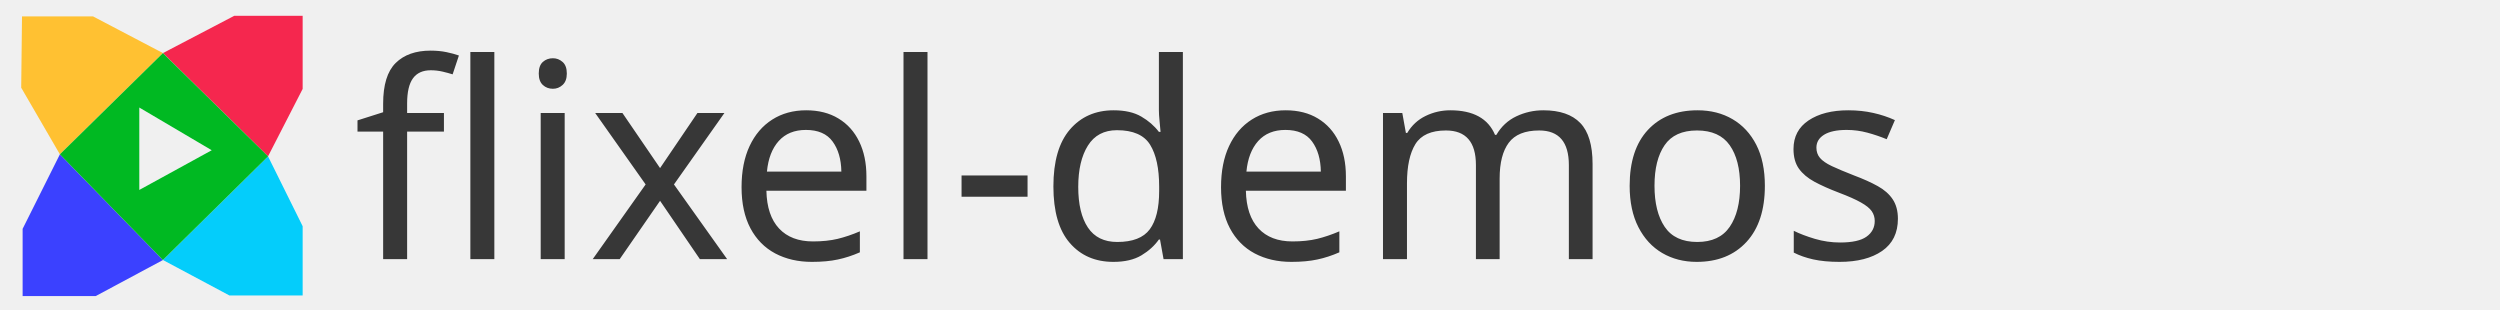
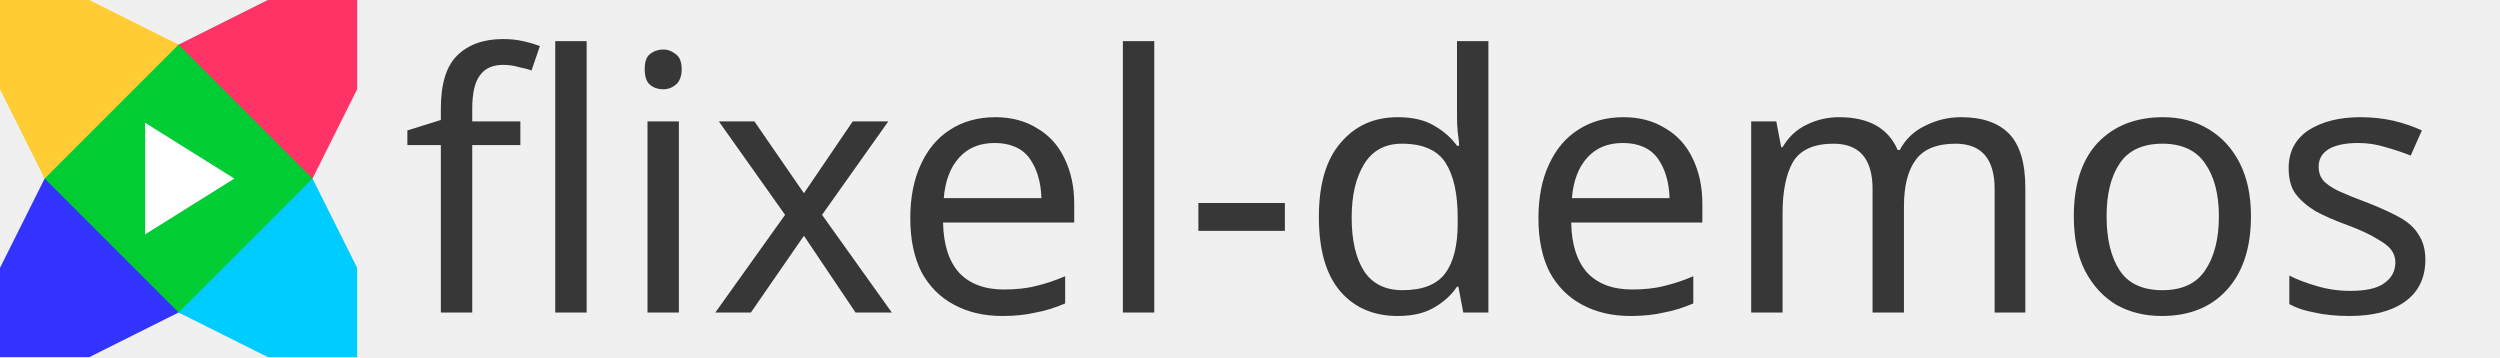
- <svg xmlns="http://www.w3.org/2000/svg" width="728px" height="90px" id="svg2985" version="1.1">
-   <defs id="defs2987">
-     <filter id="filter3794">
-       <feBlend blend="normal" id="feBlend3796" in2="SourceGraphic" />
-     </filter>
-   </defs>
-   <g id="layer1">
-     <g id="g2994" transform="matrix(2.690853,0,0,2.690853,4.100459,2.356809)">
-       <polygon id="polygon2996" points="31.229,8.747 27.482,16.044 16.11,4.868 23.822,0.836 31.229,0.836 " clip-rule="evenodd" style="fill:#f5274e;fill-rule:evenodd" />
-       <polygon id="polygon2998" points="23.297,31.098 16.11,27.264 27.482,16.044 31.229,23.604 31.229,31.098 " clip-rule="evenodd" style="fill:#04cdfb;fill-rule:evenodd" />
-       <polygon id="polygon3000" points="8.55,0.902 16.11,4.868 4.957,15.825 0.771,8.615 0.858,0.902 " clip-rule="evenodd" style="fill:#ffc132;fill-rule:evenodd" />
-       <polygon id="polygon3002" points="0.924,23.889 4.957,15.825 16.11,27.264 8.834,31.164 0.924,31.164 " clip-rule="evenodd" style="fill:#3b41ff;fill-rule:evenodd" />
-       <path style="fill:#00b922;fill-rule:evenodd" d="M 47.438 15.469 L 17.438 44.938 L 47.438 75.719 L 78.062 45.531 L 47.438 15.469 z M 40.562 31.312 L 61.656 43.75 L 40.562 55.312 L 40.562 31.312 z " transform="matrix(0.3716294,0,0,0.3716294,-1.523851,-0.8758592)" id="polygon3004" />
-     </g>
-     <text xml:space="preserve" style="font-size:40px;font-style:normal;font-weight:normal;line-height:125%;letter-spacing:0px;word-spacing:0px;fill:#000000;fill-opacity:1;stroke:none;font-family:Sans" x="97" y="54" id="text3018">
-       <tspan id="tspan3020" x="97" y="54" />
-     </text>
-     <text xml:space="preserve" style="font-size:79.378px;font-style:normal;font-variant:normal;font-weight:normal;font-stretch:normal;line-height:125%;letter-spacing:0px;word-spacing:0px;fill:#373737;fill-opacity:1;stroke:none;font-family:Ubuntu;-inkscape-font-specification:Ubuntu" x="102.916" y="75.462" id="text3000">
-       <tspan id="tspan3002" x="102.916" y="75.462">flixel-demos</tspan>
-     </text>
-   </g>
-   <g id="layer2" />
+ <svg xmlns="http://www.w3.org/2000/svg" width="896" height="128" viewBox="0 0 56 8" version="1">
+   <path d="M 1 1 H 7 V 7 H 1 z" fill="#00cc33" />
+   <path d="M 0 0 H 2 L 4 1 1 4 0 2 z" fill="#ffcc33" />
+   <path d="M 4 1 L 6 0 H 8 V 2 L 7 4 z" fill="#ff3366" />
+   <path d="M 1 4 L 4 7 2 8 H 0 V 6 z" fill="#3333ff" />
+   <path d="M 7 4 L 8 6 V 8 H 6 L 4 7 z" fill="#00ccff" />
+   <path d="M 3.25 2.75 l 2 1.25 -2 1.25 z" fill="#ffffff" />
+   <text x="9" y="7" style="font-size:8px;fill:#373737;font-family:Ubuntu;">flixel-demos</text>
</svg>
